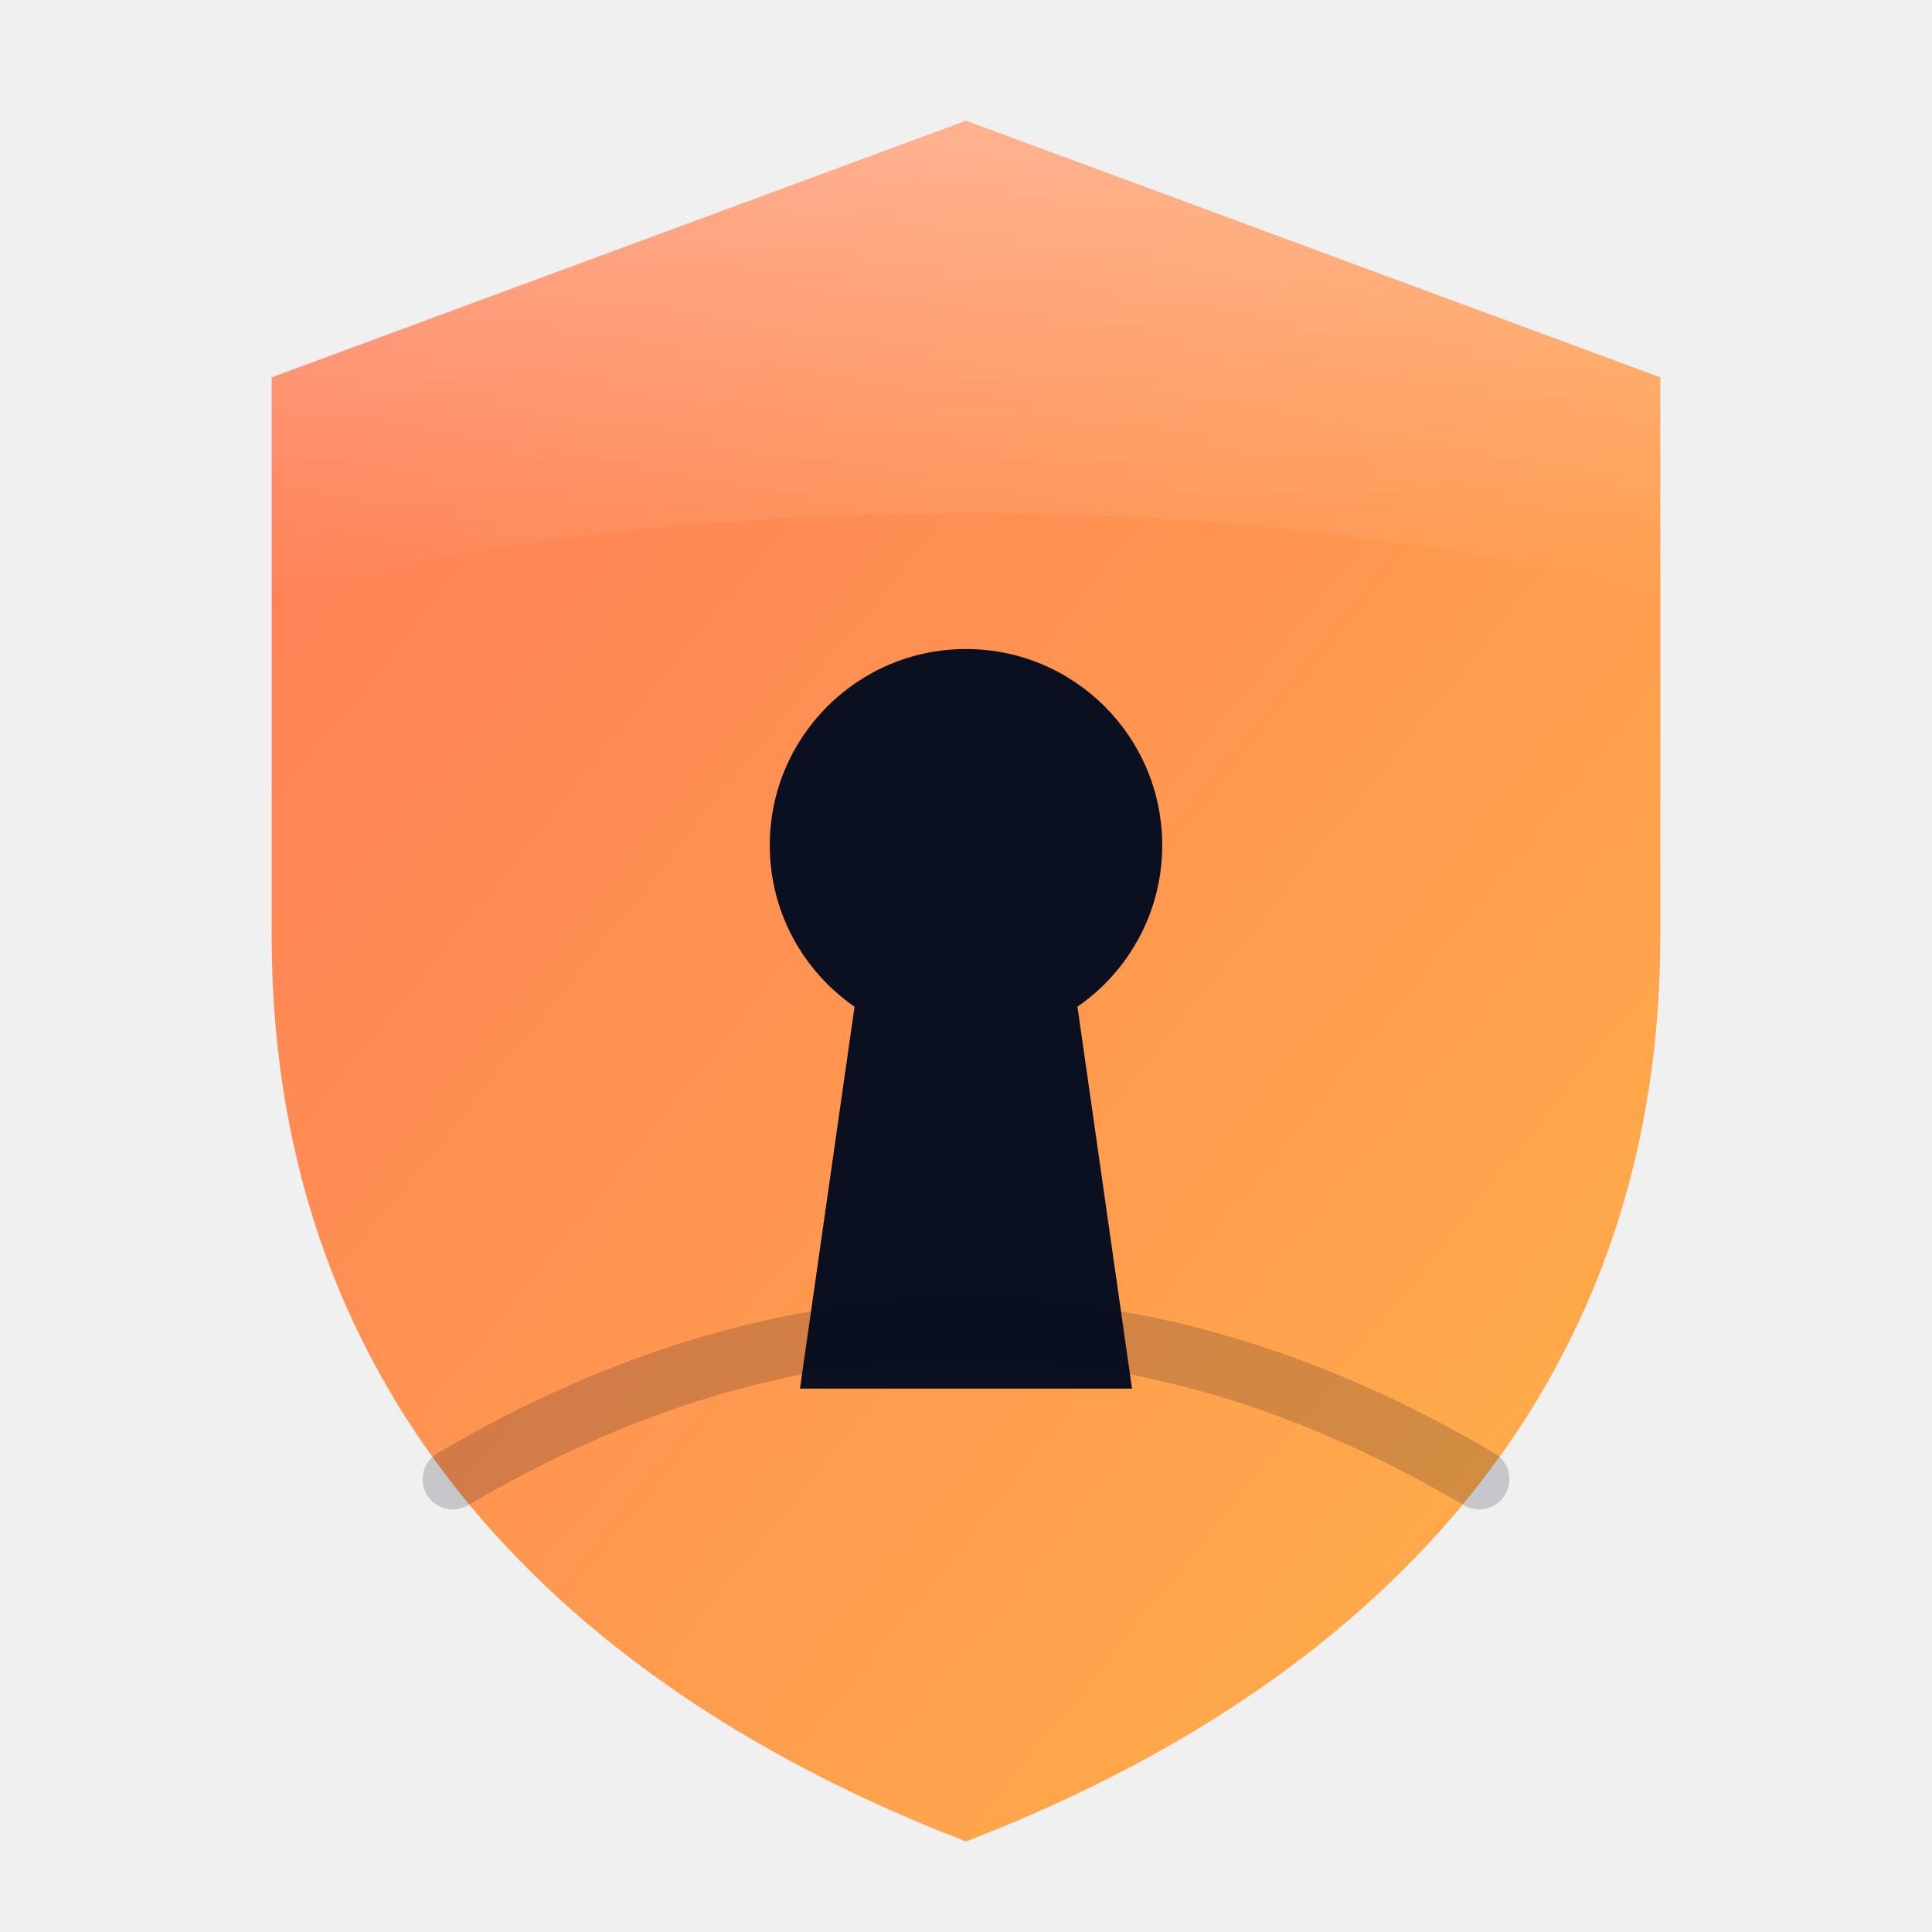
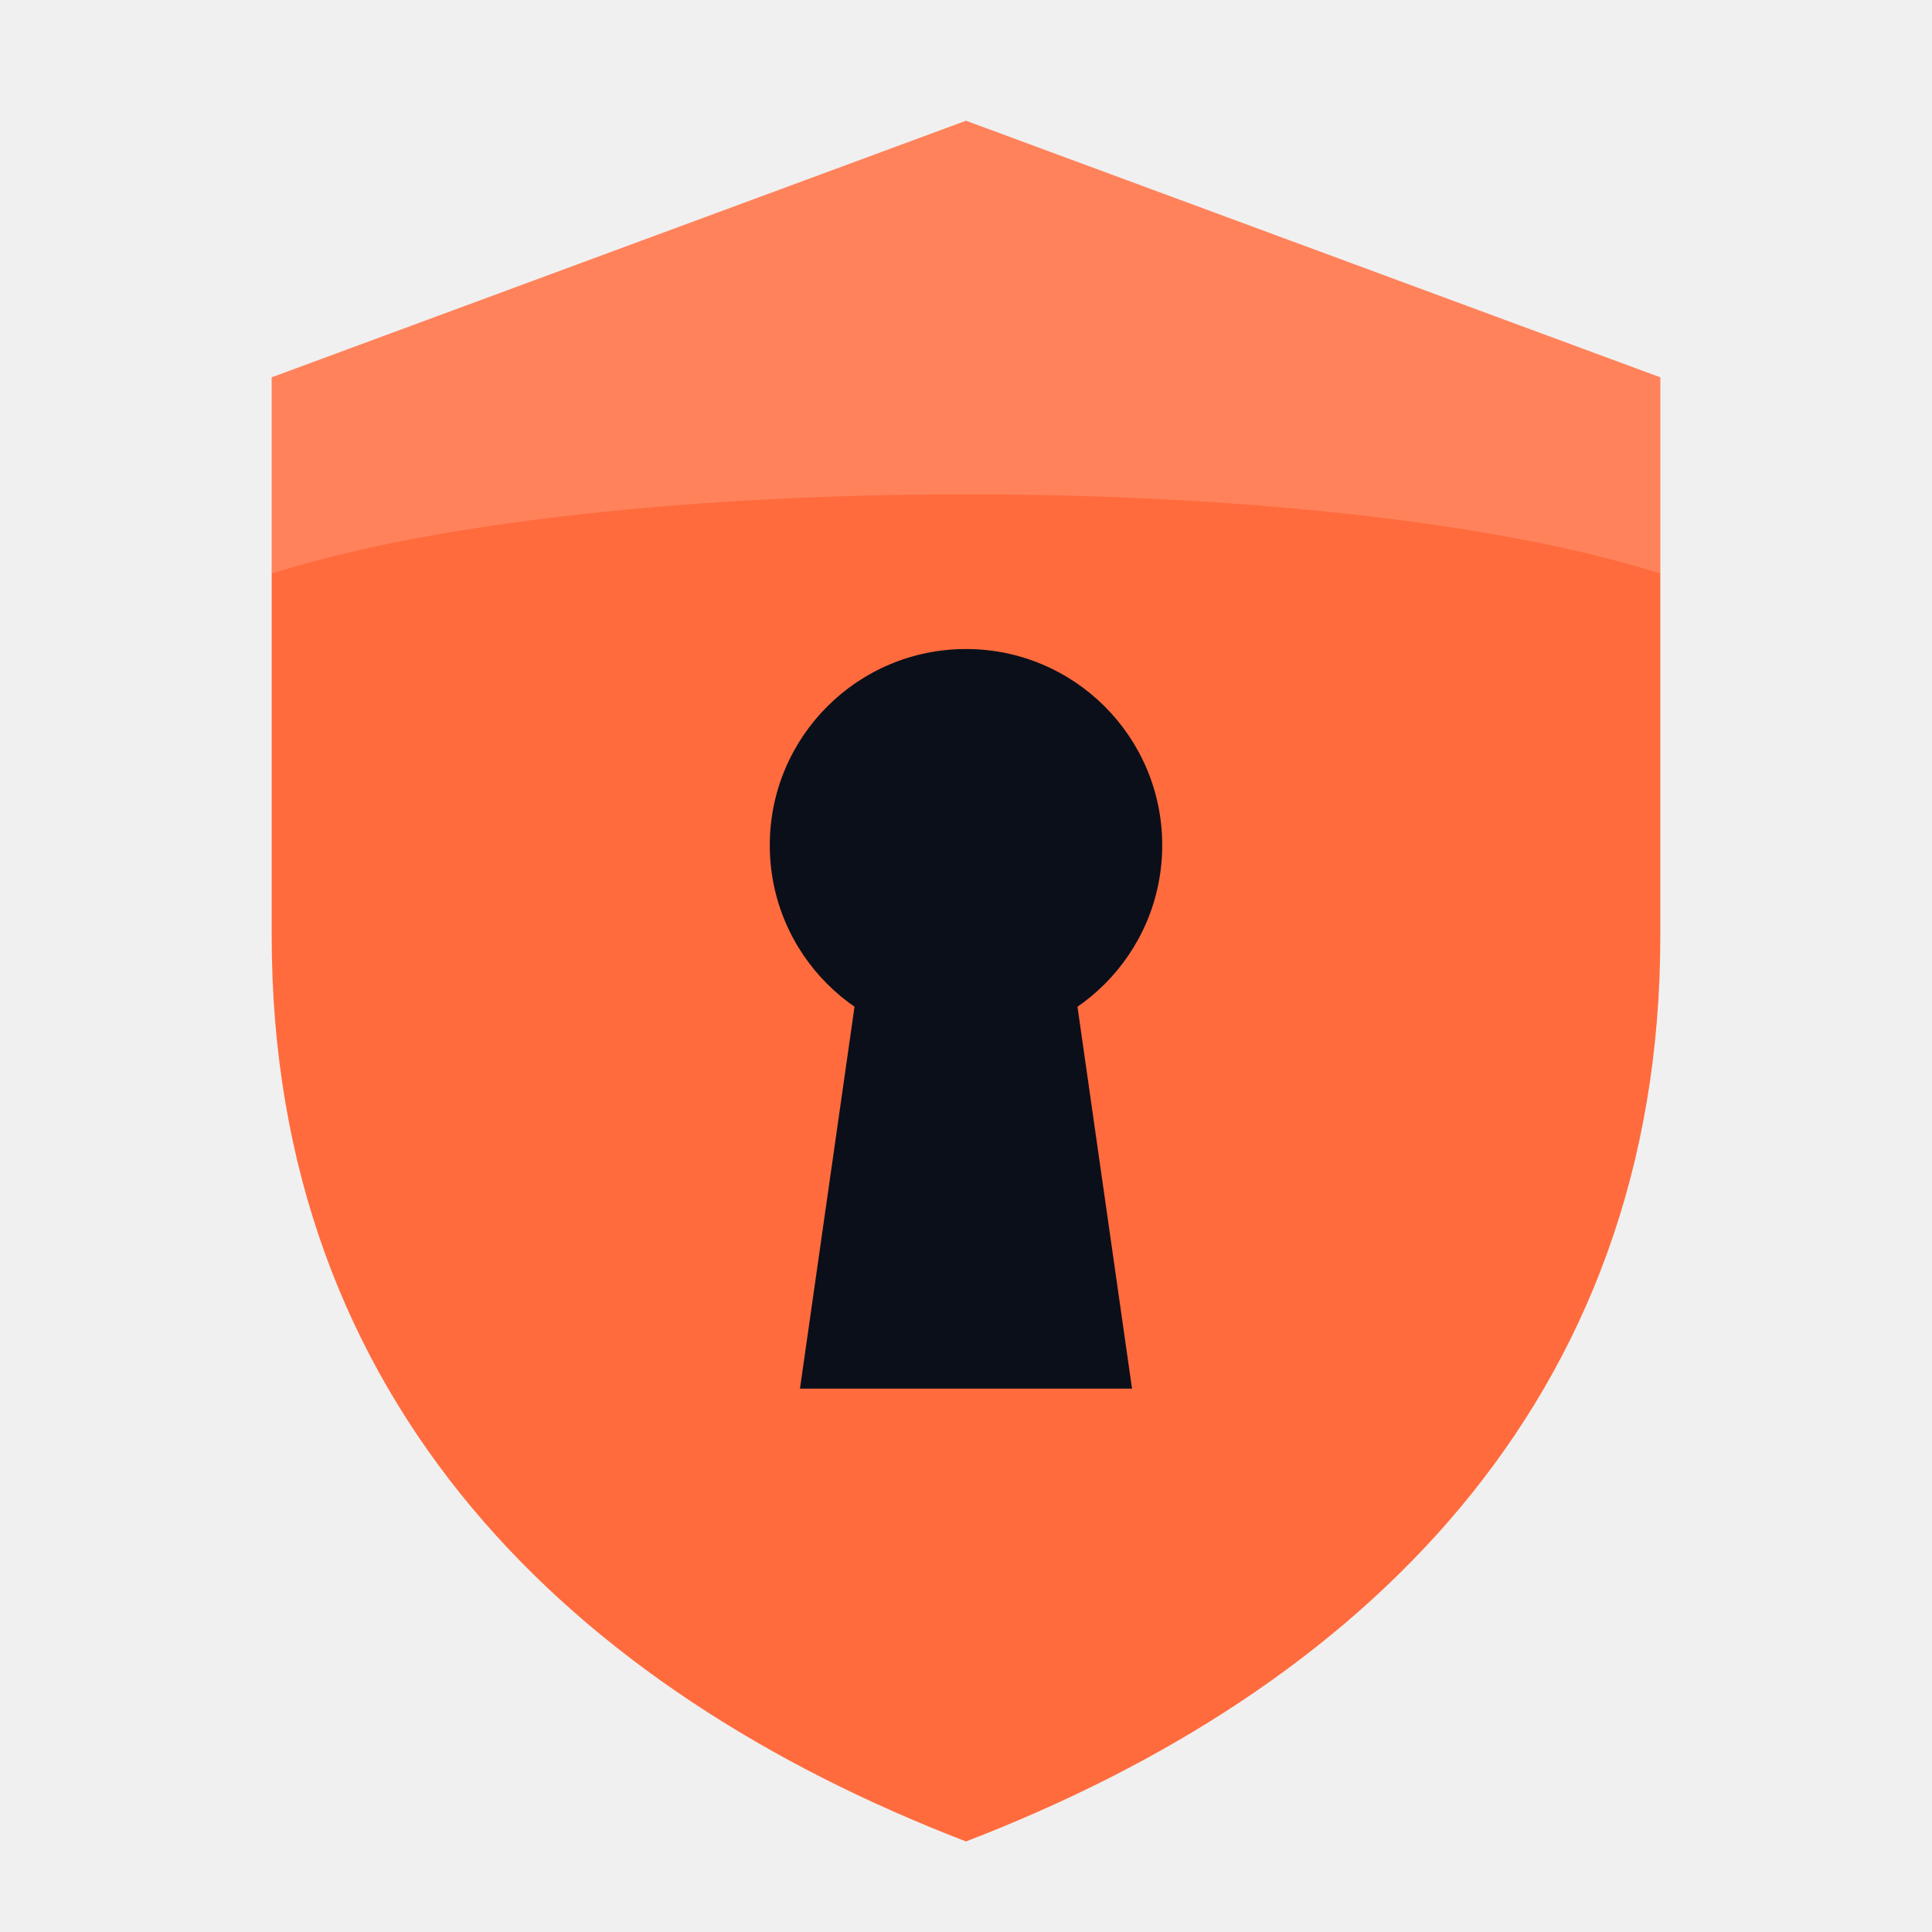
<svg xmlns="http://www.w3.org/2000/svg" width="128" height="128" viewBox="0 0 128 128" role="img" aria-label="Leak Response Toolkit logo">
-   <defs>
-     <linearGradient id="lrt-shield" x1="0" y1="0" x2="1" y2="1">
-       <stop offset="0" stop-color="#ff7a59" />
-       <stop offset="1" stop-color="#ffb347" />
-     </linearGradient>
-     <linearGradient id="lrt-shine" x1="0" y1="0" x2="0" y2="1">
-       <stop offset="0" stop-color="#ffffff" stop-opacity="0.35" />
-       <stop offset="1" stop-color="#ffffff" stop-opacity="0" />
-     </linearGradient>
-   </defs>
-   <path d="M64 8 L110 25 V62 C110 93 90 112 64 122 C38 112 18 93 18 62 V25 Z" fill="url(#lrt-shield)" />
-   <path d="M64 8 L110 25 V40 C88 32 40 32 18 40 V25 Z" fill="url(#lrt-shine)" />
-   <circle cx="64" cy="56" r="13" fill="#0b1020" />
-   <path d="M57 64 H71 L75 92 H53 Z" fill="#0b1020" />
-   <path d="M30 98 Q64 78 98 98" fill="none" stroke="#0b1020" stroke-opacity="0.18" stroke-width="4" stroke-linecap="round" />
+   <path d="M64 8 L110 25 V62 C110 93 90 112 64 122 C38 112 18 93 18 62 V25 Z" fill="#FF6B3D" />
+   <path d="M64 8 L110 25 V38 C88 31 40 31 18 38 V25 Z" fill="#FFFFFF" fill-opacity="0.16" />
+   <circle cx="64" cy="56" r="13" fill="#0B0F1A" />
+   <path d="M57 64 H71 L75 92 H53 Z" fill="#0B0F1A" />
</svg>
